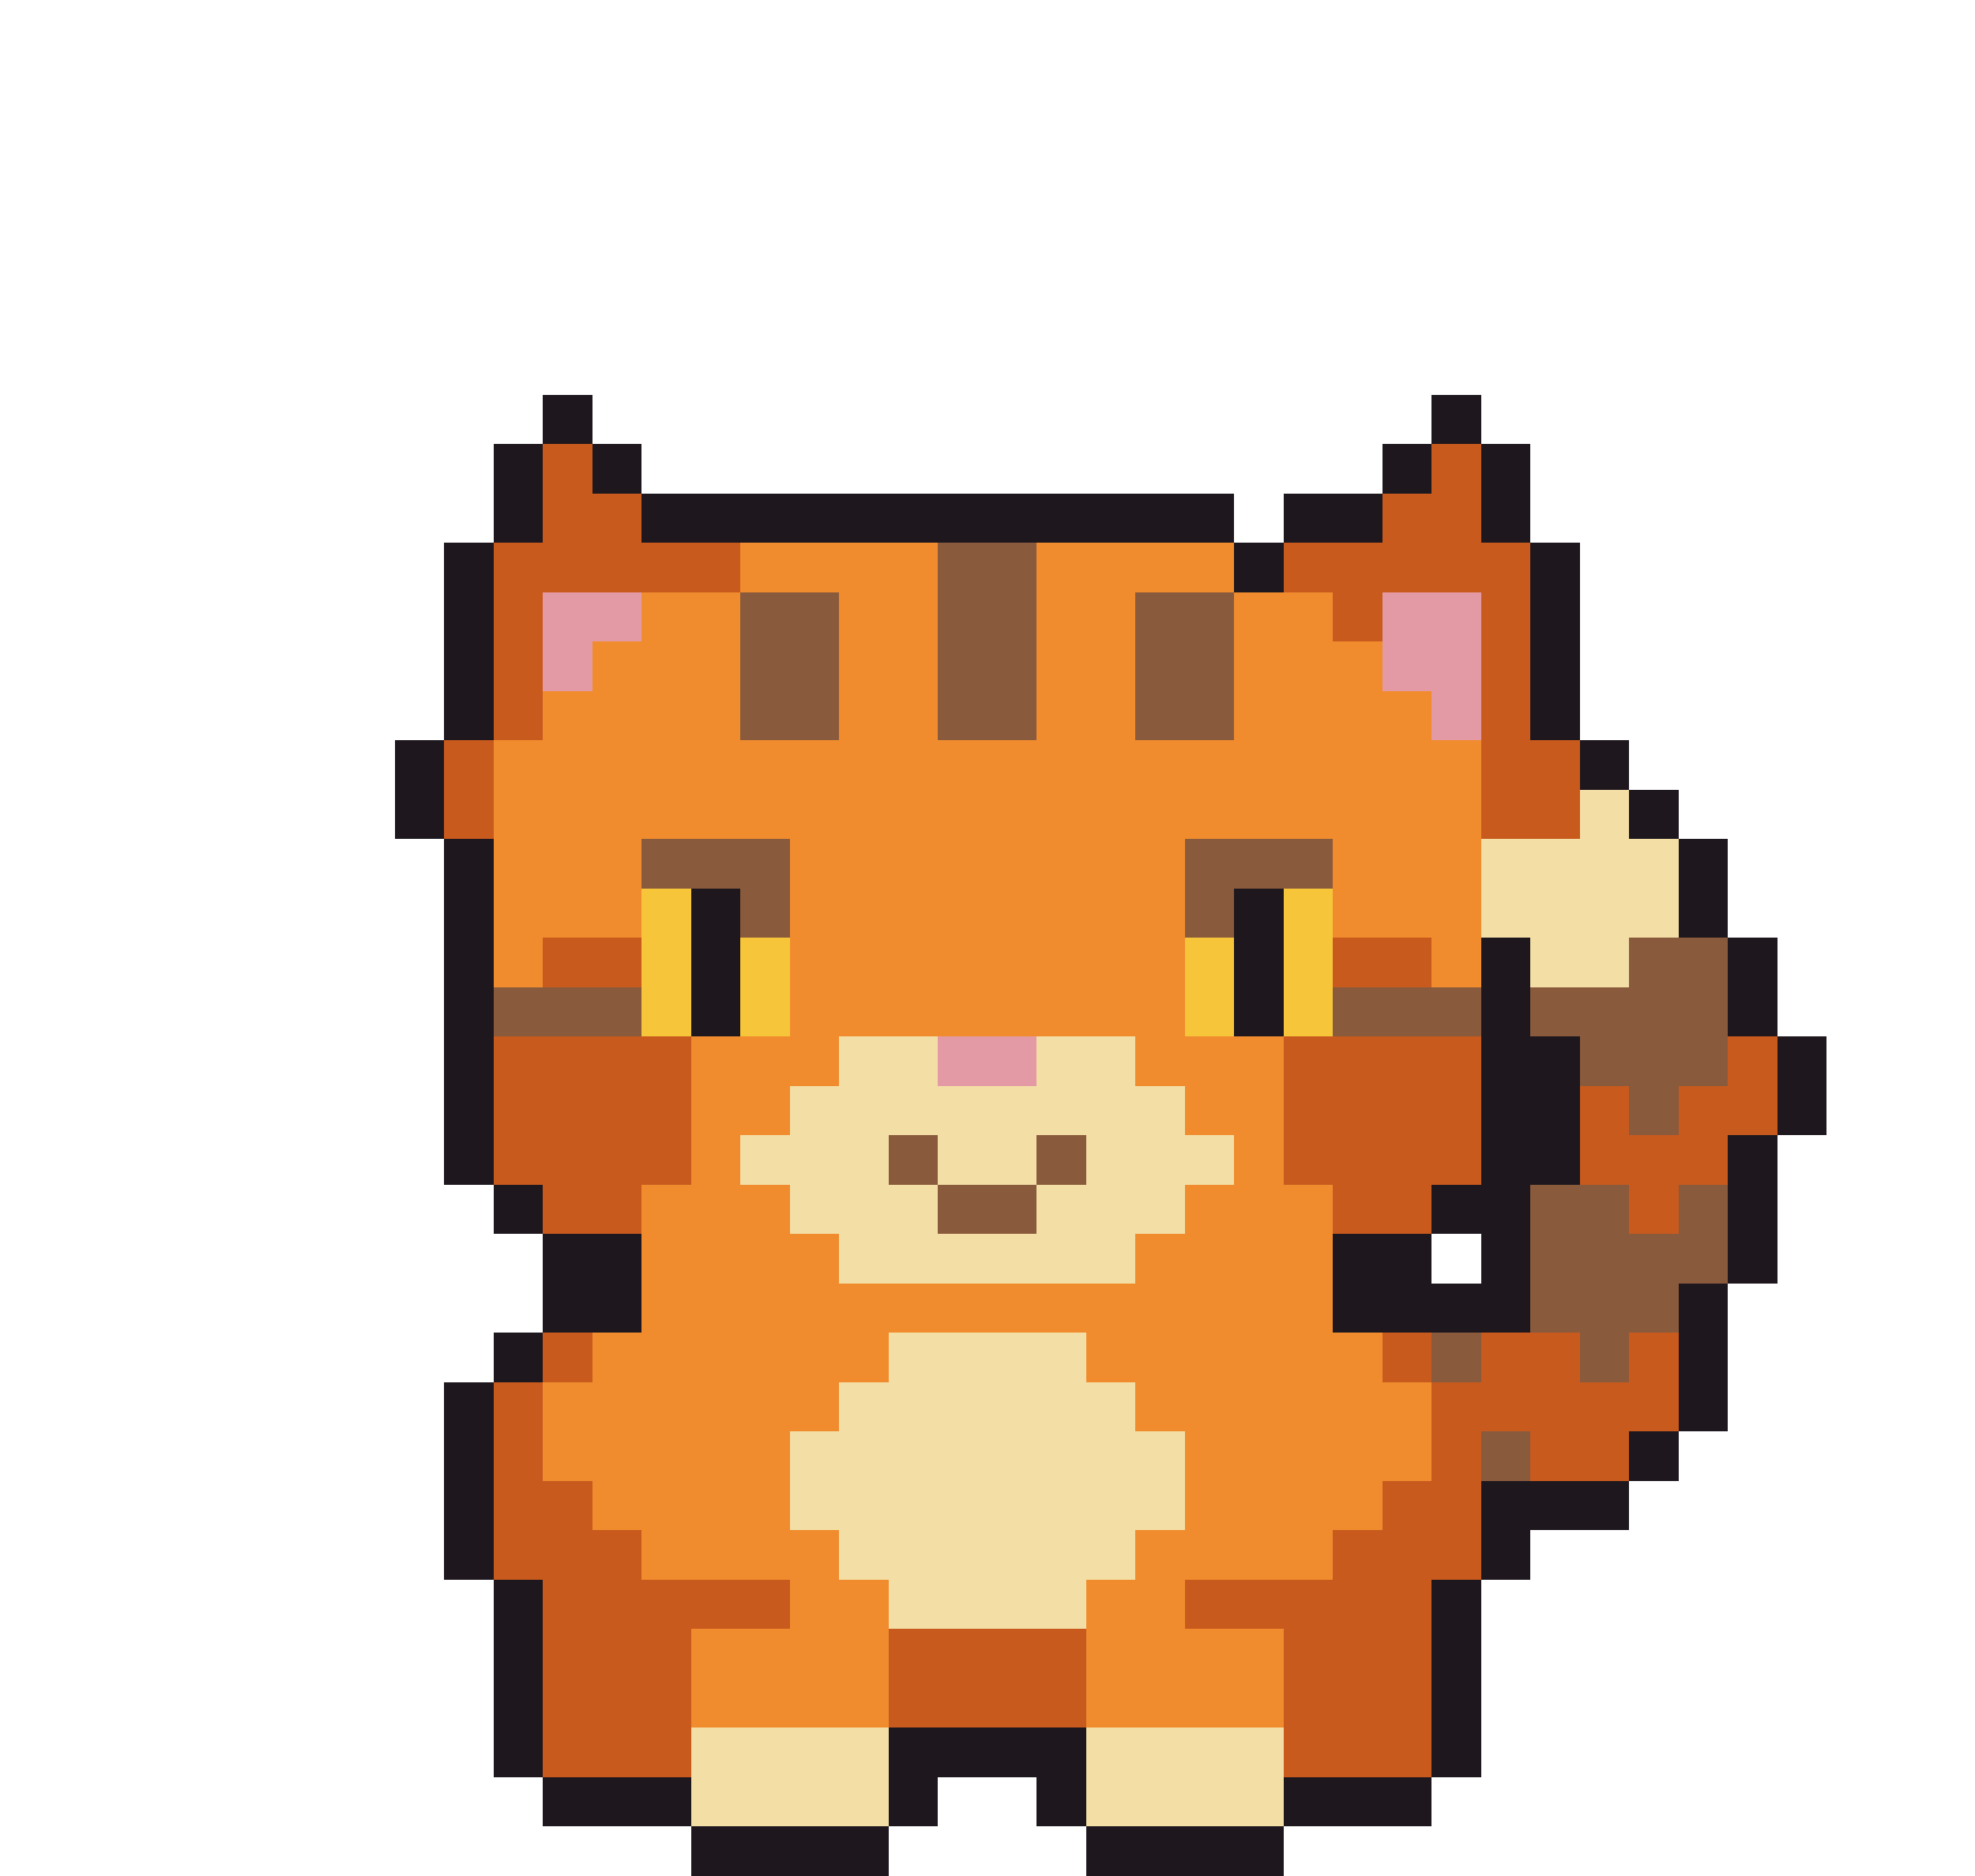
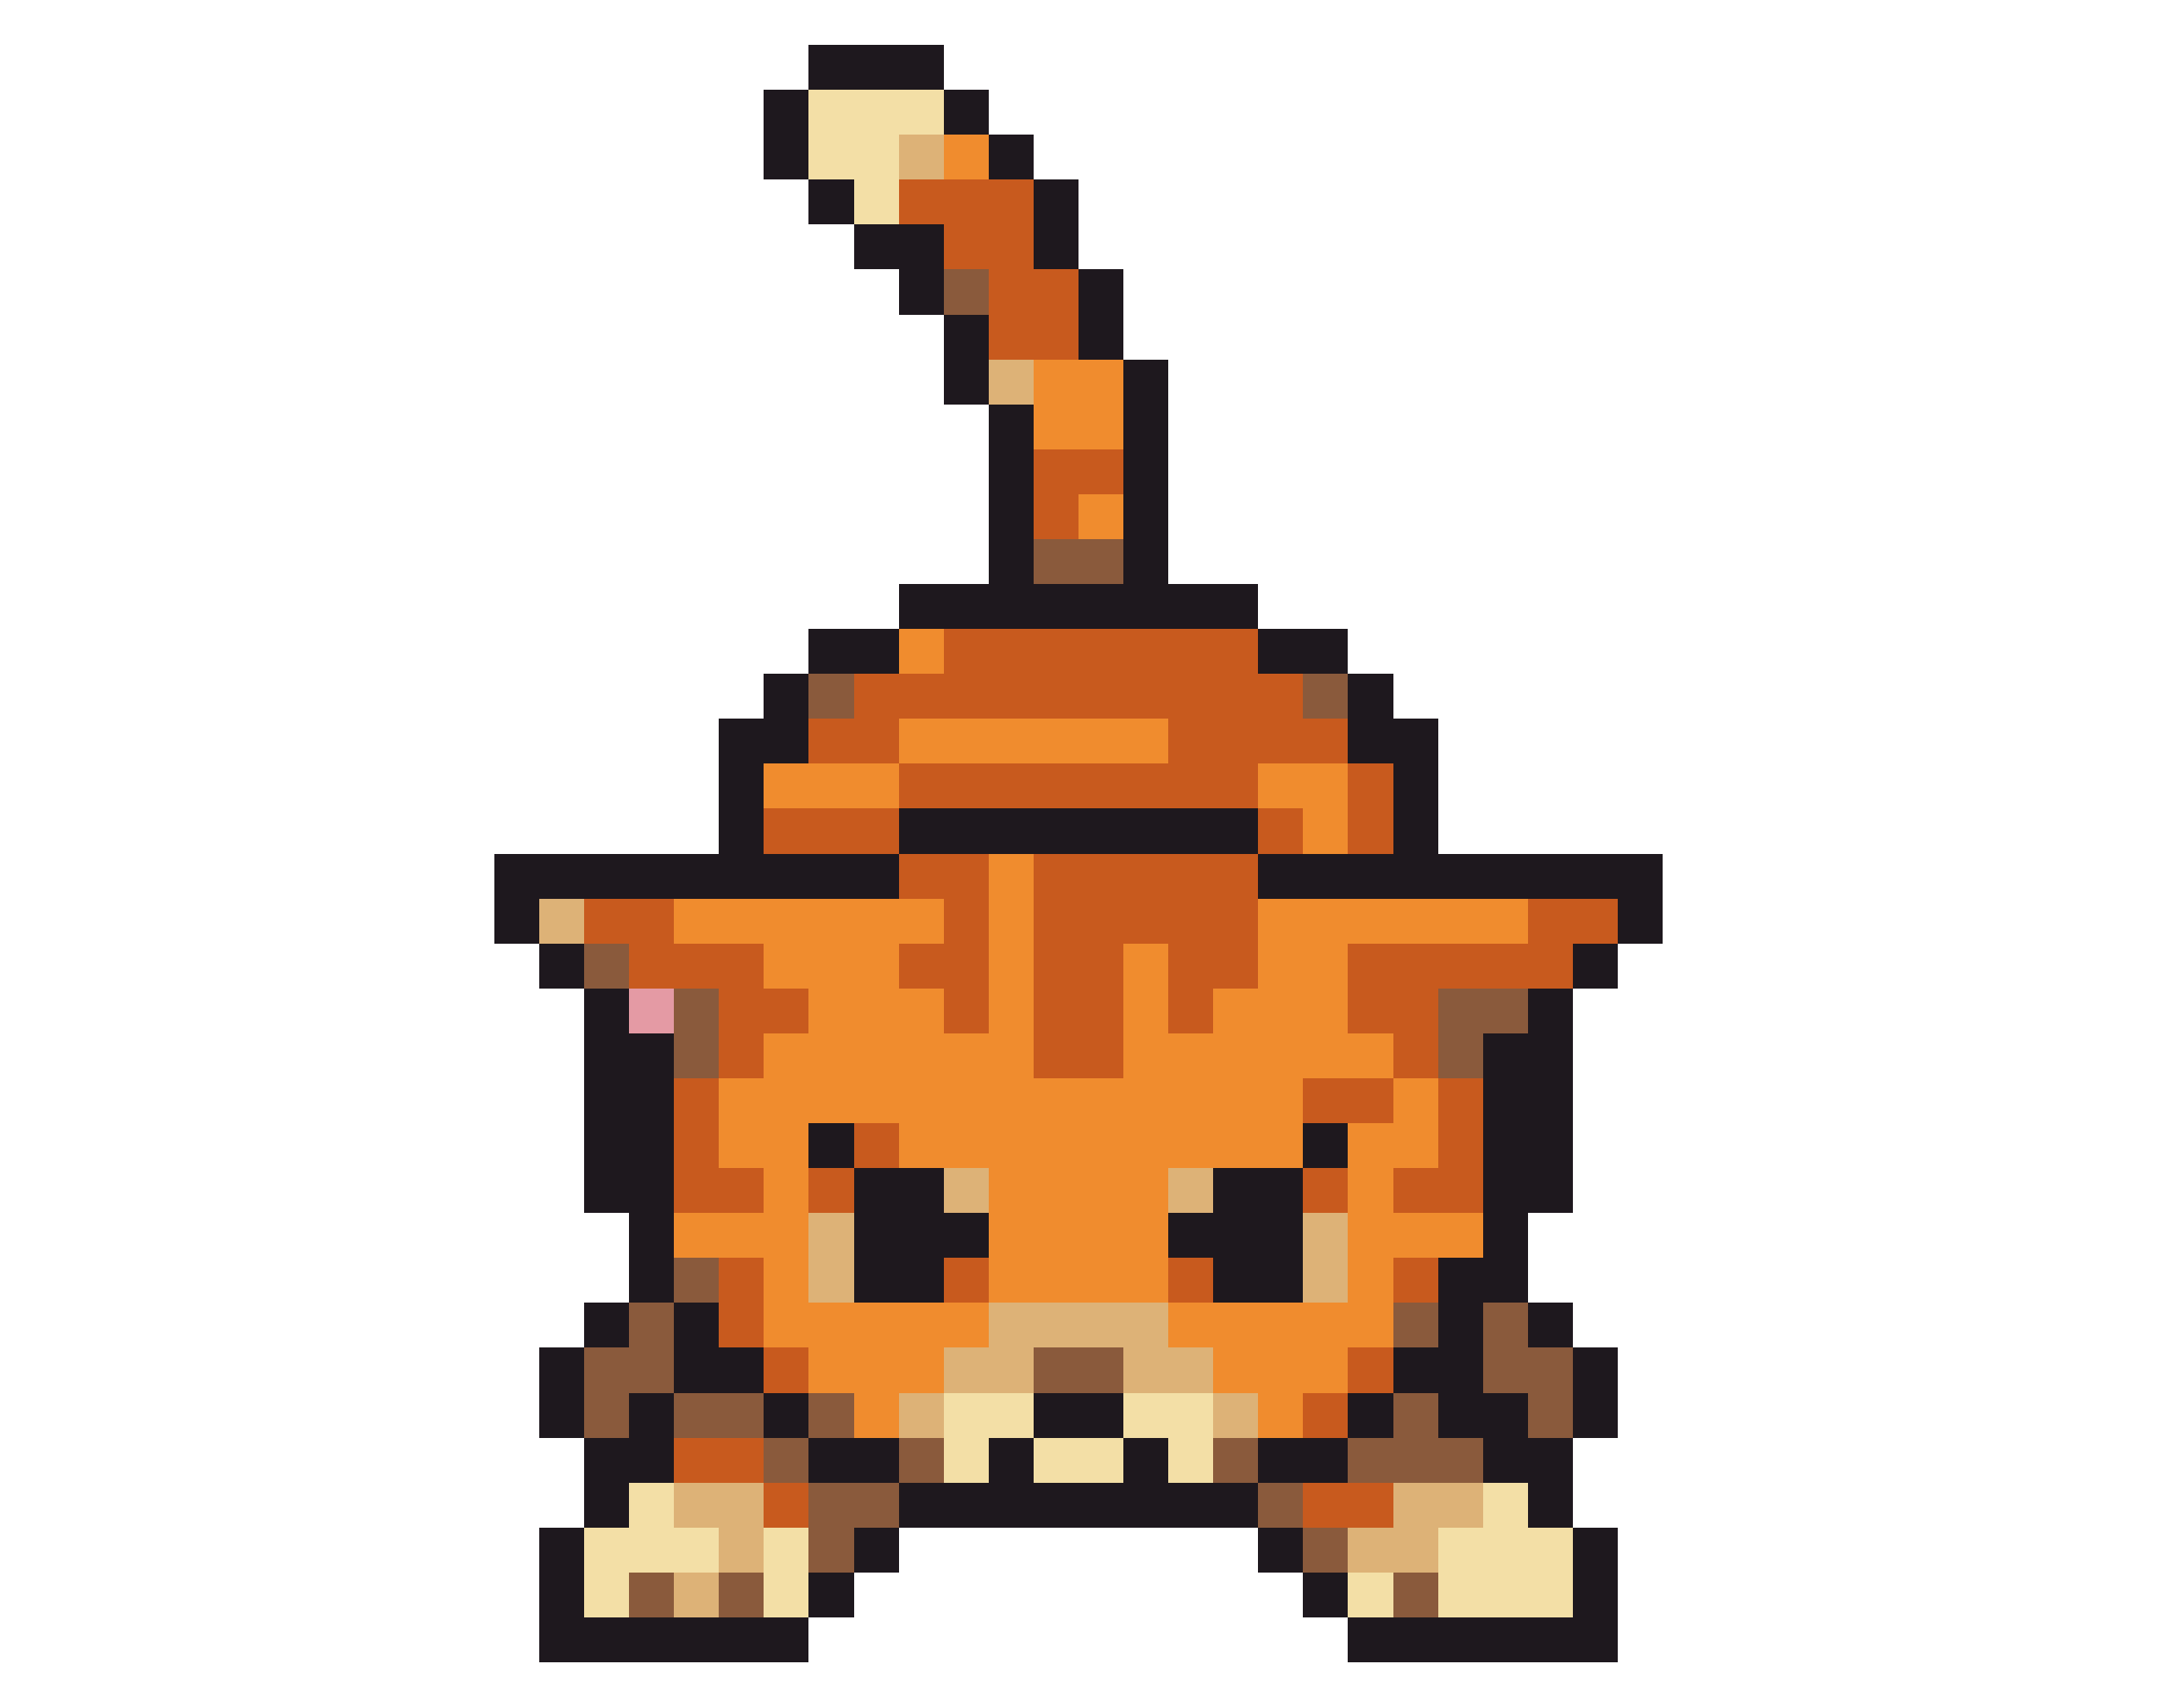
- <svg xmlns="http://www.w3.org/2000/svg" width="40" height="38" viewBox="0 0 40 38" shape-rendering="crispEdges">
-   <rect x="11" y="8" width="1" height="1" fill="#1e181e" />
-   <rect x="29" y="8" width="1" height="1" fill="#1e181e" />
-   <rect x="10" y="9" width="1" height="1" fill="#1e181e" />
-   <rect x="11" y="9" width="1" height="1" fill="#c85a1e" />
-   <rect x="12" y="9" width="1" height="1" fill="#1e181e" />
-   <rect x="28" y="9" width="1" height="1" fill="#1e181e" />
-   <rect x="29" y="9" width="1" height="1" fill="#c85a1e" />
-   <rect x="30" y="9" width="1" height="1" fill="#1e181e" />
-   <rect x="10" y="10" width="1" height="1" fill="#1e181e" />
-   <rect x="11" y="10" width="2" height="1" fill="#c85a1e" />
-   <rect x="13" y="10" width="12" height="1" fill="#1e181e" />
-   <rect x="26" y="10" width="2" height="1" fill="#1e181e" />
-   <rect x="28" y="10" width="2" height="1" fill="#c85a1e" />
-   <rect x="30" y="10" width="1" height="1" fill="#1e181e" />
-   <rect x="9" y="11" width="1" height="1" fill="#1e181e" />
-   <rect x="10" y="11" width="5" height="1" fill="#c85a1e" />
-   <rect x="15" y="11" width="4" height="1" fill="#f08c2e" />
-   <rect x="19" y="11" width="2" height="1" fill="#8a5a3c" />
-   <rect x="21" y="11" width="4" height="1" fill="#f08c2e" />
+ <svg xmlns="http://www.w3.org/2000/svg" width="48" height="38" viewBox="0 0 48 38" shape-rendering="crispEdges">
+   <rect x="18" y="1" width="3" height="1" fill="#1e181e" />
+   <rect x="17" y="2" width="1" height="1" fill="#1e181e" />
+   <rect x="18" y="2" width="3" height="1" fill="#f3dfa6" />
+   <rect x="21" y="2" width="1" height="1" fill="#1e181e" />
+   <rect x="17" y="3" width="1" height="1" fill="#1e181e" />
+   <rect x="18" y="3" width="2" height="1" fill="#f3dfa6" />
+   <rect x="20" y="3" width="1" height="1" fill="#ddb277" />
+   <rect x="21" y="3" width="1" height="1" fill="#f08c2e" />
+   <rect x="22" y="3" width="1" height="1" fill="#1e181e" />
+   <rect x="18" y="4" width="1" height="1" fill="#1e181e" />
+   <rect x="19" y="4" width="1" height="1" fill="#f3dfa6" />
+   <rect x="20" y="4" width="3" height="1" fill="#c85a1e" />
+   <rect x="23" y="4" width="1" height="1" fill="#1e181e" />
+   <rect x="19" y="5" width="2" height="1" fill="#1e181e" />
+   <rect x="21" y="5" width="2" height="1" fill="#c85a1e" />
+   <rect x="23" y="5" width="1" height="1" fill="#1e181e" />
+   <rect x="20" y="6" width="1" height="1" fill="#1e181e" />
+   <rect x="21" y="6" width="1" height="1" fill="#8a5a3c" />
+   <rect x="22" y="6" width="2" height="1" fill="#c85a1e" />
+   <rect x="24" y="6" width="1" height="1" fill="#1e181e" />
+   <rect x="21" y="7" width="1" height="1" fill="#1e181e" />
+   <rect x="22" y="7" width="2" height="1" fill="#c85a1e" />
+   <rect x="24" y="7" width="1" height="1" fill="#1e181e" />
+   <rect x="21" y="8" width="1" height="1" fill="#1e181e" />
+   <rect x="22" y="8" width="1" height="1" fill="#ddb277" />
+   <rect x="23" y="8" width="2" height="1" fill="#f08c2e" />
+   <rect x="25" y="8" width="1" height="1" fill="#1e181e" />
+   <rect x="22" y="9" width="1" height="1" fill="#1e181e" />
+   <rect x="23" y="9" width="2" height="1" fill="#f08c2e" />
+   <rect x="25" y="9" width="1" height="1" fill="#1e181e" />
+   <rect x="22" y="10" width="1" height="1" fill="#1e181e" />
+   <rect x="23" y="10" width="2" height="1" fill="#c85a1e" />
+   <rect x="25" y="10" width="1" height="1" fill="#1e181e" />
+   <rect x="22" y="11" width="1" height="1" fill="#1e181e" />
+   <rect x="23" y="11" width="1" height="1" fill="#c85a1e" />
+   <rect x="24" y="11" width="1" height="1" fill="#f08c2e" />
  <rect x="25" y="11" width="1" height="1" fill="#1e181e" />
-   <rect x="26" y="11" width="5" height="1" fill="#c85a1e" />
-   <rect x="31" y="11" width="1" height="1" fill="#1e181e" />
-   <rect x="9" y="12" width="1" height="1" fill="#1e181e" />
-   <rect x="10" y="12" width="1" height="1" fill="#c85a1e" />
-   <rect x="11" y="12" width="2" height="1" fill="#e49aa4" />
-   <rect x="13" y="12" width="2" height="1" fill="#f08c2e" />
-   <rect x="15" y="12" width="2" height="1" fill="#8a5a3c" />
-   <rect x="17" y="12" width="2" height="1" fill="#f08c2e" />
-   <rect x="19" y="12" width="2" height="1" fill="#8a5a3c" />
-   <rect x="21" y="12" width="2" height="1" fill="#f08c2e" />
+   <rect x="22" y="12" width="1" height="1" fill="#1e181e" />
  <rect x="23" y="12" width="2" height="1" fill="#8a5a3c" />
-   <rect x="25" y="12" width="2" height="1" fill="#f08c2e" />
-   <rect x="27" y="12" width="1" height="1" fill="#c85a1e" />
-   <rect x="28" y="12" width="2" height="1" fill="#e49aa4" />
-   <rect x="30" y="12" width="1" height="1" fill="#c85a1e" />
-   <rect x="31" y="12" width="1" height="1" fill="#1e181e" />
-   <rect x="9" y="13" width="1" height="1" fill="#1e181e" />
-   <rect x="10" y="13" width="1" height="1" fill="#c85a1e" />
-   <rect x="11" y="13" width="1" height="1" fill="#e49aa4" />
-   <rect x="12" y="13" width="3" height="1" fill="#f08c2e" />
-   <rect x="15" y="13" width="2" height="1" fill="#8a5a3c" />
-   <rect x="17" y="13" width="2" height="1" fill="#f08c2e" />
-   <rect x="19" y="13" width="2" height="1" fill="#8a5a3c" />
-   <rect x="21" y="13" width="2" height="1" fill="#f08c2e" />
-   <rect x="23" y="13" width="2" height="1" fill="#8a5a3c" />
-   <rect x="25" y="13" width="3" height="1" fill="#f08c2e" />
-   <rect x="28" y="13" width="2" height="1" fill="#e49aa4" />
-   <rect x="30" y="13" width="1" height="1" fill="#c85a1e" />
-   <rect x="31" y="13" width="1" height="1" fill="#1e181e" />
-   <rect x="9" y="14" width="1" height="1" fill="#1e181e" />
-   <rect x="10" y="14" width="1" height="1" fill="#c85a1e" />
-   <rect x="11" y="14" width="4" height="1" fill="#f08c2e" />
-   <rect x="15" y="14" width="2" height="1" fill="#8a5a3c" />
-   <rect x="17" y="14" width="2" height="1" fill="#f08c2e" />
-   <rect x="19" y="14" width="2" height="1" fill="#8a5a3c" />
-   <rect x="21" y="14" width="2" height="1" fill="#f08c2e" />
-   <rect x="23" y="14" width="2" height="1" fill="#8a5a3c" />
-   <rect x="25" y="14" width="4" height="1" fill="#f08c2e" />
-   <rect x="29" y="14" width="1" height="1" fill="#e49aa4" />
-   <rect x="30" y="14" width="1" height="1" fill="#c85a1e" />
-   <rect x="31" y="14" width="1" height="1" fill="#1e181e" />
-   <rect x="8" y="15" width="1" height="1" fill="#1e181e" />
-   <rect x="9" y="15" width="1" height="1" fill="#c85a1e" />
-   <rect x="10" y="15" width="20" height="1" fill="#f08c2e" />
-   <rect x="30" y="15" width="2" height="1" fill="#c85a1e" />
-   <rect x="32" y="15" width="1" height="1" fill="#1e181e" />
-   <rect x="8" y="16" width="1" height="1" fill="#1e181e" />
-   <rect x="9" y="16" width="1" height="1" fill="#c85a1e" />
-   <rect x="10" y="16" width="20" height="1" fill="#f08c2e" />
-   <rect x="30" y="16" width="2" height="1" fill="#c85a1e" />
-   <rect x="32" y="16" width="1" height="1" fill="#f3dfa6" />
-   <rect x="33" y="16" width="1" height="1" fill="#1e181e" />
-   <rect x="9" y="17" width="1" height="1" fill="#1e181e" />
-   <rect x="10" y="17" width="3" height="1" fill="#f08c2e" />
-   <rect x="13" y="17" width="3" height="1" fill="#8a5a3c" />
-   <rect x="16" y="17" width="8" height="1" fill="#f08c2e" />
-   <rect x="24" y="17" width="3" height="1" fill="#8a5a3c" />
-   <rect x="27" y="17" width="3" height="1" fill="#f08c2e" />
-   <rect x="30" y="17" width="4" height="1" fill="#f3dfa6" />
-   <rect x="34" y="17" width="1" height="1" fill="#1e181e" />
-   <rect x="9" y="18" width="1" height="1" fill="#1e181e" />
-   <rect x="10" y="18" width="3" height="1" fill="#f08c2e" />
-   <rect x="13" y="18" width="1" height="1" fill="#f7c53a" />
-   <rect x="14" y="18" width="1" height="1" fill="#1e181e" />
-   <rect x="15" y="18" width="1" height="1" fill="#8a5a3c" />
-   <rect x="16" y="18" width="8" height="1" fill="#f08c2e" />
-   <rect x="24" y="18" width="1" height="1" fill="#8a5a3c" />
-   <rect x="25" y="18" width="1" height="1" fill="#1e181e" />
-   <rect x="26" y="18" width="1" height="1" fill="#f7c53a" />
-   <rect x="27" y="18" width="3" height="1" fill="#f08c2e" />
-   <rect x="30" y="18" width="4" height="1" fill="#f3dfa6" />
-   <rect x="34" y="18" width="1" height="1" fill="#1e181e" />
-   <rect x="9" y="19" width="1" height="1" fill="#1e181e" />
-   <rect x="10" y="19" width="1" height="1" fill="#f08c2e" />
-   <rect x="11" y="19" width="2" height="1" fill="#c85a1e" />
-   <rect x="13" y="19" width="1" height="1" fill="#f7c53a" />
-   <rect x="14" y="19" width="1" height="1" fill="#1e181e" />
-   <rect x="15" y="19" width="1" height="1" fill="#f7c53a" />
-   <rect x="16" y="19" width="8" height="1" fill="#f08c2e" />
-   <rect x="24" y="19" width="1" height="1" fill="#f7c53a" />
-   <rect x="25" y="19" width="1" height="1" fill="#1e181e" />
-   <rect x="26" y="19" width="1" height="1" fill="#f7c53a" />
-   <rect x="27" y="19" width="2" height="1" fill="#c85a1e" />
-   <rect x="29" y="19" width="1" height="1" fill="#f08c2e" />
-   <rect x="30" y="19" width="1" height="1" fill="#1e181e" />
-   <rect x="31" y="19" width="2" height="1" fill="#f3dfa6" />
-   <rect x="33" y="19" width="2" height="1" fill="#8a5a3c" />
-   <rect x="35" y="19" width="1" height="1" fill="#1e181e" />
-   <rect x="9" y="20" width="1" height="1" fill="#1e181e" />
-   <rect x="10" y="20" width="3" height="1" fill="#8a5a3c" />
-   <rect x="13" y="20" width="1" height="1" fill="#f7c53a" />
-   <rect x="14" y="20" width="1" height="1" fill="#1e181e" />
-   <rect x="15" y="20" width="1" height="1" fill="#f7c53a" />
-   <rect x="16" y="20" width="8" height="1" fill="#f08c2e" />
-   <rect x="24" y="20" width="1" height="1" fill="#f7c53a" />
-   <rect x="25" y="20" width="1" height="1" fill="#1e181e" />
-   <rect x="26" y="20" width="1" height="1" fill="#f7c53a" />
-   <rect x="27" y="20" width="3" height="1" fill="#8a5a3c" />
-   <rect x="30" y="20" width="1" height="1" fill="#1e181e" />
-   <rect x="31" y="20" width="4" height="1" fill="#8a5a3c" />
-   <rect x="35" y="20" width="1" height="1" fill="#1e181e" />
-   <rect x="9" y="21" width="1" height="1" fill="#1e181e" />
-   <rect x="10" y="21" width="4" height="1" fill="#c85a1e" />
-   <rect x="14" y="21" width="3" height="1" fill="#f08c2e" />
-   <rect x="17" y="21" width="2" height="1" fill="#f3dfa6" />
-   <rect x="19" y="21" width="2" height="1" fill="#e49aa4" />
-   <rect x="21" y="21" width="2" height="1" fill="#f3dfa6" />
-   <rect x="23" y="21" width="3" height="1" fill="#f08c2e" />
-   <rect x="26" y="21" width="4" height="1" fill="#c85a1e" />
-   <rect x="30" y="21" width="2" height="1" fill="#1e181e" />
-   <rect x="32" y="21" width="3" height="1" fill="#8a5a3c" />
-   <rect x="35" y="21" width="1" height="1" fill="#c85a1e" />
-   <rect x="36" y="21" width="1" height="1" fill="#1e181e" />
-   <rect x="9" y="22" width="1" height="1" fill="#1e181e" />
-   <rect x="10" y="22" width="4" height="1" fill="#c85a1e" />
-   <rect x="14" y="22" width="2" height="1" fill="#f08c2e" />
-   <rect x="16" y="22" width="8" height="1" fill="#f3dfa6" />
-   <rect x="24" y="22" width="2" height="1" fill="#f08c2e" />
-   <rect x="26" y="22" width="4" height="1" fill="#c85a1e" />
-   <rect x="30" y="22" width="2" height="1" fill="#1e181e" />
-   <rect x="32" y="22" width="1" height="1" fill="#c85a1e" />
-   <rect x="33" y="22" width="1" height="1" fill="#8a5a3c" />
-   <rect x="34" y="22" width="2" height="1" fill="#c85a1e" />
-   <rect x="36" y="22" width="1" height="1" fill="#1e181e" />
-   <rect x="9" y="23" width="1" height="1" fill="#1e181e" />
-   <rect x="10" y="23" width="4" height="1" fill="#c85a1e" />
-   <rect x="14" y="23" width="1" height="1" fill="#f08c2e" />
-   <rect x="15" y="23" width="3" height="1" fill="#f3dfa6" />
-   <rect x="18" y="23" width="1" height="1" fill="#8a5a3c" />
-   <rect x="19" y="23" width="2" height="1" fill="#f3dfa6" />
-   <rect x="21" y="23" width="1" height="1" fill="#8a5a3c" />
-   <rect x="22" y="23" width="3" height="1" fill="#f3dfa6" />
-   <rect x="25" y="23" width="1" height="1" fill="#f08c2e" />
-   <rect x="26" y="23" width="4" height="1" fill="#c85a1e" />
-   <rect x="30" y="23" width="2" height="1" fill="#1e181e" />
-   <rect x="32" y="23" width="3" height="1" fill="#c85a1e" />
-   <rect x="35" y="23" width="1" height="1" fill="#1e181e" />
-   <rect x="10" y="24" width="1" height="1" fill="#1e181e" />
-   <rect x="11" y="24" width="2" height="1" fill="#c85a1e" />
-   <rect x="13" y="24" width="3" height="1" fill="#f08c2e" />
-   <rect x="16" y="24" width="3" height="1" fill="#f3dfa6" />
-   <rect x="19" y="24" width="2" height="1" fill="#8a5a3c" />
-   <rect x="21" y="24" width="3" height="1" fill="#f3dfa6" />
-   <rect x="24" y="24" width="3" height="1" fill="#f08c2e" />
-   <rect x="27" y="24" width="2" height="1" fill="#c85a1e" />
-   <rect x="29" y="24" width="2" height="1" fill="#1e181e" />
-   <rect x="31" y="24" width="2" height="1" fill="#8a5a3c" />
-   <rect x="33" y="24" width="1" height="1" fill="#c85a1e" />
-   <rect x="34" y="24" width="1" height="1" fill="#8a5a3c" />
-   <rect x="35" y="24" width="1" height="1" fill="#1e181e" />
-   <rect x="11" y="25" width="2" height="1" fill="#1e181e" />
-   <rect x="13" y="25" width="4" height="1" fill="#f08c2e" />
-   <rect x="17" y="25" width="6" height="1" fill="#f3dfa6" />
-   <rect x="23" y="25" width="4" height="1" fill="#f08c2e" />
-   <rect x="27" y="25" width="2" height="1" fill="#1e181e" />
-   <rect x="30" y="25" width="1" height="1" fill="#1e181e" />
-   <rect x="31" y="25" width="4" height="1" fill="#8a5a3c" />
-   <rect x="35" y="25" width="1" height="1" fill="#1e181e" />
-   <rect x="11" y="26" width="2" height="1" fill="#1e181e" />
-   <rect x="13" y="26" width="14" height="1" fill="#f08c2e" />
-   <rect x="27" y="26" width="4" height="1" fill="#1e181e" />
-   <rect x="31" y="26" width="3" height="1" fill="#8a5a3c" />
-   <rect x="34" y="26" width="1" height="1" fill="#1e181e" />
-   <rect x="10" y="27" width="1" height="1" fill="#1e181e" />
-   <rect x="11" y="27" width="1" height="1" fill="#c85a1e" />
-   <rect x="12" y="27" width="6" height="1" fill="#f08c2e" />
-   <rect x="18" y="27" width="4" height="1" fill="#f3dfa6" />
-   <rect x="22" y="27" width="6" height="1" fill="#f08c2e" />
-   <rect x="28" y="27" width="1" height="1" fill="#c85a1e" />
-   <rect x="29" y="27" width="1" height="1" fill="#8a5a3c" />
-   <rect x="30" y="27" width="2" height="1" fill="#c85a1e" />
-   <rect x="32" y="27" width="1" height="1" fill="#8a5a3c" />
-   <rect x="33" y="27" width="1" height="1" fill="#c85a1e" />
-   <rect x="34" y="27" width="1" height="1" fill="#1e181e" />
-   <rect x="9" y="28" width="1" height="1" fill="#1e181e" />
-   <rect x="10" y="28" width="1" height="1" fill="#c85a1e" />
-   <rect x="11" y="28" width="6" height="1" fill="#f08c2e" />
-   <rect x="17" y="28" width="6" height="1" fill="#f3dfa6" />
-   <rect x="23" y="28" width="6" height="1" fill="#f08c2e" />
-   <rect x="29" y="28" width="5" height="1" fill="#c85a1e" />
-   <rect x="34" y="28" width="1" height="1" fill="#1e181e" />
-   <rect x="9" y="29" width="1" height="1" fill="#1e181e" />
-   <rect x="10" y="29" width="1" height="1" fill="#c85a1e" />
-   <rect x="11" y="29" width="5" height="1" fill="#f08c2e" />
-   <rect x="16" y="29" width="8" height="1" fill="#f3dfa6" />
-   <rect x="24" y="29" width="5" height="1" fill="#f08c2e" />
-   <rect x="29" y="29" width="1" height="1" fill="#c85a1e" />
-   <rect x="30" y="29" width="1" height="1" fill="#8a5a3c" />
-   <rect x="31" y="29" width="2" height="1" fill="#c85a1e" />
-   <rect x="33" y="29" width="1" height="1" fill="#1e181e" />
-   <rect x="9" y="30" width="1" height="1" fill="#1e181e" />
-   <rect x="10" y="30" width="2" height="1" fill="#c85a1e" />
-   <rect x="12" y="30" width="4" height="1" fill="#f08c2e" />
-   <rect x="16" y="30" width="8" height="1" fill="#f3dfa6" />
-   <rect x="24" y="30" width="4" height="1" fill="#f08c2e" />
-   <rect x="28" y="30" width="2" height="1" fill="#c85a1e" />
-   <rect x="30" y="30" width="3" height="1" fill="#1e181e" />
-   <rect x="9" y="31" width="1" height="1" fill="#1e181e" />
-   <rect x="10" y="31" width="3" height="1" fill="#c85a1e" />
-   <rect x="13" y="31" width="4" height="1" fill="#f08c2e" />
-   <rect x="17" y="31" width="6" height="1" fill="#f3dfa6" />
-   <rect x="23" y="31" width="4" height="1" fill="#f08c2e" />
-   <rect x="27" y="31" width="3" height="1" fill="#c85a1e" />
+   <rect x="25" y="12" width="1" height="1" fill="#1e181e" />
+   <rect x="20" y="13" width="8" height="1" fill="#1e181e" />
+   <rect x="18" y="14" width="2" height="1" fill="#1e181e" />
+   <rect x="20" y="14" width="1" height="1" fill="#f08c2e" />
+   <rect x="21" y="14" width="7" height="1" fill="#c85a1e" />
+   <rect x="28" y="14" width="2" height="1" fill="#1e181e" />
+   <rect x="17" y="15" width="1" height="1" fill="#1e181e" />
+   <rect x="18" y="15" width="1" height="1" fill="#8a5a3c" />
+   <rect x="19" y="15" width="10" height="1" fill="#c85a1e" />
+   <rect x="29" y="15" width="1" height="1" fill="#8a5a3c" />
+   <rect x="30" y="15" width="1" height="1" fill="#1e181e" />
+   <rect x="16" y="16" width="2" height="1" fill="#1e181e" />
+   <rect x="18" y="16" width="2" height="1" fill="#c85a1e" />
+   <rect x="20" y="16" width="6" height="1" fill="#f08c2e" />
+   <rect x="26" y="16" width="4" height="1" fill="#c85a1e" />
+   <rect x="30" y="16" width="2" height="1" fill="#1e181e" />
+   <rect x="16" y="17" width="1" height="1" fill="#1e181e" />
+   <rect x="17" y="17" width="3" height="1" fill="#f08c2e" />
+   <rect x="20" y="17" width="8" height="1" fill="#c85a1e" />
+   <rect x="28" y="17" width="2" height="1" fill="#f08c2e" />
+   <rect x="30" y="17" width="1" height="1" fill="#c85a1e" />
+   <rect x="31" y="17" width="1" height="1" fill="#1e181e" />
+   <rect x="16" y="18" width="1" height="1" fill="#1e181e" />
+   <rect x="17" y="18" width="3" height="1" fill="#c85a1e" />
+   <rect x="20" y="18" width="8" height="1" fill="#1e181e" />
+   <rect x="28" y="18" width="1" height="1" fill="#c85a1e" />
+   <rect x="29" y="18" width="1" height="1" fill="#f08c2e" />
+   <rect x="30" y="18" width="1" height="1" fill="#c85a1e" />
+   <rect x="31" y="18" width="1" height="1" fill="#1e181e" />
+   <rect x="11" y="19" width="9" height="1" fill="#1e181e" />
+   <rect x="20" y="19" width="2" height="1" fill="#c85a1e" />
+   <rect x="22" y="19" width="1" height="1" fill="#f08c2e" />
+   <rect x="23" y="19" width="5" height="1" fill="#c85a1e" />
+   <rect x="28" y="19" width="9" height="1" fill="#1e181e" />
+   <rect x="11" y="20" width="1" height="1" fill="#1e181e" />
+   <rect x="12" y="20" width="1" height="1" fill="#ddb277" />
+   <rect x="13" y="20" width="2" height="1" fill="#c85a1e" />
+   <rect x="15" y="20" width="6" height="1" fill="#f08c2e" />
+   <rect x="21" y="20" width="1" height="1" fill="#c85a1e" />
+   <rect x="22" y="20" width="1" height="1" fill="#f08c2e" />
+   <rect x="23" y="20" width="5" height="1" fill="#c85a1e" />
+   <rect x="28" y="20" width="6" height="1" fill="#f08c2e" />
+   <rect x="34" y="20" width="2" height="1" fill="#c85a1e" />
+   <rect x="36" y="20" width="1" height="1" fill="#1e181e" />
+   <rect x="12" y="21" width="1" height="1" fill="#1e181e" />
+   <rect x="13" y="21" width="1" height="1" fill="#8a5a3c" />
+   <rect x="14" y="21" width="3" height="1" fill="#c85a1e" />
+   <rect x="17" y="21" width="3" height="1" fill="#f08c2e" />
+   <rect x="20" y="21" width="2" height="1" fill="#c85a1e" />
+   <rect x="22" y="21" width="1" height="1" fill="#f08c2e" />
+   <rect x="23" y="21" width="2" height="1" fill="#c85a1e" />
+   <rect x="25" y="21" width="1" height="1" fill="#f08c2e" />
+   <rect x="26" y="21" width="2" height="1" fill="#c85a1e" />
+   <rect x="28" y="21" width="2" height="1" fill="#f08c2e" />
+   <rect x="30" y="21" width="5" height="1" fill="#c85a1e" />
+   <rect x="35" y="21" width="1" height="1" fill="#1e181e" />
+   <rect x="13" y="22" width="1" height="1" fill="#1e181e" />
+   <rect x="14" y="22" width="1" height="1" fill="#e49aa4" />
+   <rect x="15" y="22" width="1" height="1" fill="#8a5a3c" />
+   <rect x="16" y="22" width="2" height="1" fill="#c85a1e" />
+   <rect x="18" y="22" width="3" height="1" fill="#f08c2e" />
+   <rect x="21" y="22" width="1" height="1" fill="#c85a1e" />
+   <rect x="22" y="22" width="1" height="1" fill="#f08c2e" />
+   <rect x="23" y="22" width="2" height="1" fill="#c85a1e" />
+   <rect x="25" y="22" width="1" height="1" fill="#f08c2e" />
+   <rect x="26" y="22" width="1" height="1" fill="#c85a1e" />
+   <rect x="27" y="22" width="3" height="1" fill="#f08c2e" />
+   <rect x="30" y="22" width="2" height="1" fill="#c85a1e" />
+   <rect x="32" y="22" width="2" height="1" fill="#8a5a3c" />
+   <rect x="34" y="22" width="1" height="1" fill="#1e181e" />
+   <rect x="13" y="23" width="2" height="1" fill="#1e181e" />
+   <rect x="15" y="23" width="1" height="1" fill="#8a5a3c" />
+   <rect x="16" y="23" width="1" height="1" fill="#c85a1e" />
+   <rect x="17" y="23" width="6" height="1" fill="#f08c2e" />
+   <rect x="23" y="23" width="2" height="1" fill="#c85a1e" />
+   <rect x="25" y="23" width="6" height="1" fill="#f08c2e" />
+   <rect x="31" y="23" width="1" height="1" fill="#c85a1e" />
+   <rect x="32" y="23" width="1" height="1" fill="#8a5a3c" />
+   <rect x="33" y="23" width="2" height="1" fill="#1e181e" />
+   <rect x="13" y="24" width="2" height="1" fill="#1e181e" />
+   <rect x="15" y="24" width="1" height="1" fill="#c85a1e" />
+   <rect x="16" y="24" width="13" height="1" fill="#f08c2e" />
+   <rect x="29" y="24" width="2" height="1" fill="#c85a1e" />
+   <rect x="31" y="24" width="1" height="1" fill="#f08c2e" />
+   <rect x="32" y="24" width="1" height="1" fill="#c85a1e" />
+   <rect x="33" y="24" width="2" height="1" fill="#1e181e" />
+   <rect x="13" y="25" width="2" height="1" fill="#1e181e" />
+   <rect x="15" y="25" width="1" height="1" fill="#c85a1e" />
+   <rect x="16" y="25" width="2" height="1" fill="#f08c2e" />
+   <rect x="18" y="25" width="1" height="1" fill="#1e181e" />
+   <rect x="19" y="25" width="1" height="1" fill="#c85a1e" />
+   <rect x="20" y="25" width="9" height="1" fill="#f08c2e" />
+   <rect x="29" y="25" width="1" height="1" fill="#1e181e" />
+   <rect x="30" y="25" width="2" height="1" fill="#f08c2e" />
+   <rect x="32" y="25" width="1" height="1" fill="#c85a1e" />
+   <rect x="33" y="25" width="2" height="1" fill="#1e181e" />
+   <rect x="13" y="26" width="2" height="1" fill="#1e181e" />
+   <rect x="15" y="26" width="2" height="1" fill="#c85a1e" />
+   <rect x="17" y="26" width="1" height="1" fill="#f08c2e" />
+   <rect x="18" y="26" width="1" height="1" fill="#c85a1e" />
+   <rect x="19" y="26" width="2" height="1" fill="#1e181e" />
+   <rect x="21" y="26" width="1" height="1" fill="#ddb277" />
+   <rect x="22" y="26" width="4" height="1" fill="#f08c2e" />
+   <rect x="26" y="26" width="1" height="1" fill="#ddb277" />
+   <rect x="27" y="26" width="2" height="1" fill="#1e181e" />
+   <rect x="29" y="26" width="1" height="1" fill="#c85a1e" />
+   <rect x="30" y="26" width="1" height="1" fill="#f08c2e" />
+   <rect x="31" y="26" width="2" height="1" fill="#c85a1e" />
+   <rect x="33" y="26" width="2" height="1" fill="#1e181e" />
+   <rect x="14" y="27" width="1" height="1" fill="#1e181e" />
+   <rect x="15" y="27" width="3" height="1" fill="#f08c2e" />
+   <rect x="18" y="27" width="1" height="1" fill="#ddb277" />
+   <rect x="19" y="27" width="3" height="1" fill="#1e181e" />
+   <rect x="22" y="27" width="4" height="1" fill="#f08c2e" />
+   <rect x="26" y="27" width="3" height="1" fill="#1e181e" />
+   <rect x="29" y="27" width="1" height="1" fill="#ddb277" />
+   <rect x="30" y="27" width="3" height="1" fill="#f08c2e" />
+   <rect x="33" y="27" width="1" height="1" fill="#1e181e" />
+   <rect x="14" y="28" width="1" height="1" fill="#1e181e" />
+   <rect x="15" y="28" width="1" height="1" fill="#8a5a3c" />
+   <rect x="16" y="28" width="1" height="1" fill="#c85a1e" />
+   <rect x="17" y="28" width="1" height="1" fill="#f08c2e" />
+   <rect x="18" y="28" width="1" height="1" fill="#ddb277" />
+   <rect x="19" y="28" width="2" height="1" fill="#1e181e" />
+   <rect x="21" y="28" width="1" height="1" fill="#c85a1e" />
+   <rect x="22" y="28" width="4" height="1" fill="#f08c2e" />
+   <rect x="26" y="28" width="1" height="1" fill="#c85a1e" />
+   <rect x="27" y="28" width="2" height="1" fill="#1e181e" />
+   <rect x="29" y="28" width="1" height="1" fill="#ddb277" />
+   <rect x="30" y="28" width="1" height="1" fill="#f08c2e" />
+   <rect x="31" y="28" width="1" height="1" fill="#c85a1e" />
+   <rect x="32" y="28" width="2" height="1" fill="#1e181e" />
+   <rect x="13" y="29" width="1" height="1" fill="#1e181e" />
+   <rect x="14" y="29" width="1" height="1" fill="#8a5a3c" />
+   <rect x="15" y="29" width="1" height="1" fill="#1e181e" />
+   <rect x="16" y="29" width="1" height="1" fill="#c85a1e" />
+   <rect x="17" y="29" width="5" height="1" fill="#f08c2e" />
+   <rect x="22" y="29" width="4" height="1" fill="#ddb277" />
+   <rect x="26" y="29" width="5" height="1" fill="#f08c2e" />
+   <rect x="31" y="29" width="1" height="1" fill="#8a5a3c" />
+   <rect x="32" y="29" width="1" height="1" fill="#1e181e" />
+   <rect x="33" y="29" width="1" height="1" fill="#8a5a3c" />
+   <rect x="34" y="29" width="1" height="1" fill="#1e181e" />
+   <rect x="12" y="30" width="1" height="1" fill="#1e181e" />
+   <rect x="13" y="30" width="2" height="1" fill="#8a5a3c" />
+   <rect x="15" y="30" width="2" height="1" fill="#1e181e" />
+   <rect x="17" y="30" width="1" height="1" fill="#c85a1e" />
+   <rect x="18" y="30" width="3" height="1" fill="#f08c2e" />
+   <rect x="21" y="30" width="2" height="1" fill="#ddb277" />
+   <rect x="23" y="30" width="2" height="1" fill="#8a5a3c" />
+   <rect x="25" y="30" width="2" height="1" fill="#ddb277" />
+   <rect x="27" y="30" width="3" height="1" fill="#f08c2e" />
+   <rect x="30" y="30" width="1" height="1" fill="#c85a1e" />
+   <rect x="31" y="30" width="2" height="1" fill="#1e181e" />
+   <rect x="33" y="30" width="2" height="1" fill="#8a5a3c" />
+   <rect x="35" y="30" width="1" height="1" fill="#1e181e" />
+   <rect x="12" y="31" width="1" height="1" fill="#1e181e" />
+   <rect x="13" y="31" width="1" height="1" fill="#8a5a3c" />
+   <rect x="14" y="31" width="1" height="1" fill="#1e181e" />
+   <rect x="15" y="31" width="2" height="1" fill="#8a5a3c" />
+   <rect x="17" y="31" width="1" height="1" fill="#1e181e" />
+   <rect x="18" y="31" width="1" height="1" fill="#8a5a3c" />
+   <rect x="19" y="31" width="1" height="1" fill="#f08c2e" />
+   <rect x="20" y="31" width="1" height="1" fill="#ddb277" />
+   <rect x="21" y="31" width="2" height="1" fill="#f3dfa6" />
+   <rect x="23" y="31" width="2" height="1" fill="#1e181e" />
+   <rect x="25" y="31" width="2" height="1" fill="#f3dfa6" />
+   <rect x="27" y="31" width="1" height="1" fill="#ddb277" />
+   <rect x="28" y="31" width="1" height="1" fill="#f08c2e" />
+   <rect x="29" y="31" width="1" height="1" fill="#c85a1e" />
  <rect x="30" y="31" width="1" height="1" fill="#1e181e" />
-   <rect x="10" y="32" width="1" height="1" fill="#1e181e" />
-   <rect x="11" y="32" width="5" height="1" fill="#c85a1e" />
-   <rect x="16" y="32" width="2" height="1" fill="#f08c2e" />
-   <rect x="18" y="32" width="4" height="1" fill="#f3dfa6" />
-   <rect x="22" y="32" width="2" height="1" fill="#f08c2e" />
-   <rect x="24" y="32" width="5" height="1" fill="#c85a1e" />
-   <rect x="29" y="32" width="1" height="1" fill="#1e181e" />
-   <rect x="10" y="33" width="1" height="1" fill="#1e181e" />
-   <rect x="11" y="33" width="3" height="1" fill="#c85a1e" />
-   <rect x="14" y="33" width="4" height="1" fill="#f08c2e" />
-   <rect x="18" y="33" width="4" height="1" fill="#c85a1e" />
-   <rect x="22" y="33" width="4" height="1" fill="#f08c2e" />
-   <rect x="26" y="33" width="3" height="1" fill="#c85a1e" />
-   <rect x="29" y="33" width="1" height="1" fill="#1e181e" />
-   <rect x="10" y="34" width="1" height="1" fill="#1e181e" />
-   <rect x="11" y="34" width="3" height="1" fill="#c85a1e" />
-   <rect x="14" y="34" width="4" height="1" fill="#f08c2e" />
-   <rect x="18" y="34" width="4" height="1" fill="#c85a1e" />
-   <rect x="22" y="34" width="4" height="1" fill="#f08c2e" />
-   <rect x="26" y="34" width="3" height="1" fill="#c85a1e" />
-   <rect x="29" y="34" width="1" height="1" fill="#1e181e" />
-   <rect x="10" y="35" width="1" height="1" fill="#1e181e" />
-   <rect x="11" y="35" width="3" height="1" fill="#c85a1e" />
-   <rect x="14" y="35" width="4" height="1" fill="#f3dfa6" />
-   <rect x="18" y="35" width="4" height="1" fill="#1e181e" />
-   <rect x="22" y="35" width="4" height="1" fill="#f3dfa6" />
-   <rect x="26" y="35" width="3" height="1" fill="#c85a1e" />
+   <rect x="31" y="31" width="1" height="1" fill="#8a5a3c" />
+   <rect x="32" y="31" width="2" height="1" fill="#1e181e" />
+   <rect x="34" y="31" width="1" height="1" fill="#8a5a3c" />
+   <rect x="35" y="31" width="1" height="1" fill="#1e181e" />
+   <rect x="13" y="32" width="2" height="1" fill="#1e181e" />
+   <rect x="15" y="32" width="2" height="1" fill="#c85a1e" />
+   <rect x="17" y="32" width="1" height="1" fill="#8a5a3c" />
+   <rect x="18" y="32" width="2" height="1" fill="#1e181e" />
+   <rect x="20" y="32" width="1" height="1" fill="#8a5a3c" />
+   <rect x="21" y="32" width="1" height="1" fill="#f3dfa6" />
+   <rect x="22" y="32" width="1" height="1" fill="#1e181e" />
+   <rect x="23" y="32" width="2" height="1" fill="#f3dfa6" />
+   <rect x="25" y="32" width="1" height="1" fill="#1e181e" />
+   <rect x="26" y="32" width="1" height="1" fill="#f3dfa6" />
+   <rect x="27" y="32" width="1" height="1" fill="#8a5a3c" />
+   <rect x="28" y="32" width="2" height="1" fill="#1e181e" />
+   <rect x="30" y="32" width="3" height="1" fill="#8a5a3c" />
+   <rect x="33" y="32" width="2" height="1" fill="#1e181e" />
+   <rect x="13" y="33" width="1" height="1" fill="#1e181e" />
+   <rect x="14" y="33" width="1" height="1" fill="#f3dfa6" />
+   <rect x="15" y="33" width="2" height="1" fill="#ddb277" />
+   <rect x="17" y="33" width="1" height="1" fill="#c85a1e" />
+   <rect x="18" y="33" width="2" height="1" fill="#8a5a3c" />
+   <rect x="20" y="33" width="8" height="1" fill="#1e181e" />
+   <rect x="28" y="33" width="1" height="1" fill="#8a5a3c" />
+   <rect x="29" y="33" width="2" height="1" fill="#c85a1e" />
+   <rect x="31" y="33" width="2" height="1" fill="#ddb277" />
+   <rect x="33" y="33" width="1" height="1" fill="#f3dfa6" />
+   <rect x="34" y="33" width="1" height="1" fill="#1e181e" />
+   <rect x="12" y="34" width="1" height="1" fill="#1e181e" />
+   <rect x="13" y="34" width="3" height="1" fill="#f3dfa6" />
+   <rect x="16" y="34" width="1" height="1" fill="#ddb277" />
+   <rect x="17" y="34" width="1" height="1" fill="#f3dfa6" />
+   <rect x="18" y="34" width="1" height="1" fill="#8a5a3c" />
+   <rect x="19" y="34" width="1" height="1" fill="#1e181e" />
+   <rect x="28" y="34" width="1" height="1" fill="#1e181e" />
+   <rect x="29" y="34" width="1" height="1" fill="#8a5a3c" />
+   <rect x="30" y="34" width="2" height="1" fill="#ddb277" />
+   <rect x="32" y="34" width="3" height="1" fill="#f3dfa6" />
+   <rect x="35" y="34" width="1" height="1" fill="#1e181e" />
+   <rect x="12" y="35" width="1" height="1" fill="#1e181e" />
+   <rect x="13" y="35" width="1" height="1" fill="#f3dfa6" />
+   <rect x="14" y="35" width="1" height="1" fill="#8a5a3c" />
+   <rect x="15" y="35" width="1" height="1" fill="#ddb277" />
+   <rect x="16" y="35" width="1" height="1" fill="#8a5a3c" />
+   <rect x="17" y="35" width="1" height="1" fill="#f3dfa6" />
+   <rect x="18" y="35" width="1" height="1" fill="#1e181e" />
  <rect x="29" y="35" width="1" height="1" fill="#1e181e" />
-   <rect x="11" y="36" width="3" height="1" fill="#1e181e" />
-   <rect x="14" y="36" width="4" height="1" fill="#f3dfa6" />
-   <rect x="18" y="36" width="1" height="1" fill="#1e181e" />
-   <rect x="21" y="36" width="1" height="1" fill="#1e181e" />
-   <rect x="22" y="36" width="4" height="1" fill="#f3dfa6" />
-   <rect x="26" y="36" width="3" height="1" fill="#1e181e" />
-   <rect x="14" y="37" width="4" height="1" fill="#1e181e" />
-   <rect x="22" y="37" width="4" height="1" fill="#1e181e" />
+   <rect x="30" y="35" width="1" height="1" fill="#f3dfa6" />
+   <rect x="31" y="35" width="1" height="1" fill="#8a5a3c" />
+   <rect x="32" y="35" width="3" height="1" fill="#f3dfa6" />
+   <rect x="35" y="35" width="1" height="1" fill="#1e181e" />
+   <rect x="12" y="36" width="6" height="1" fill="#1e181e" />
+   <rect x="30" y="36" width="6" height="1" fill="#1e181e" />
</svg>
